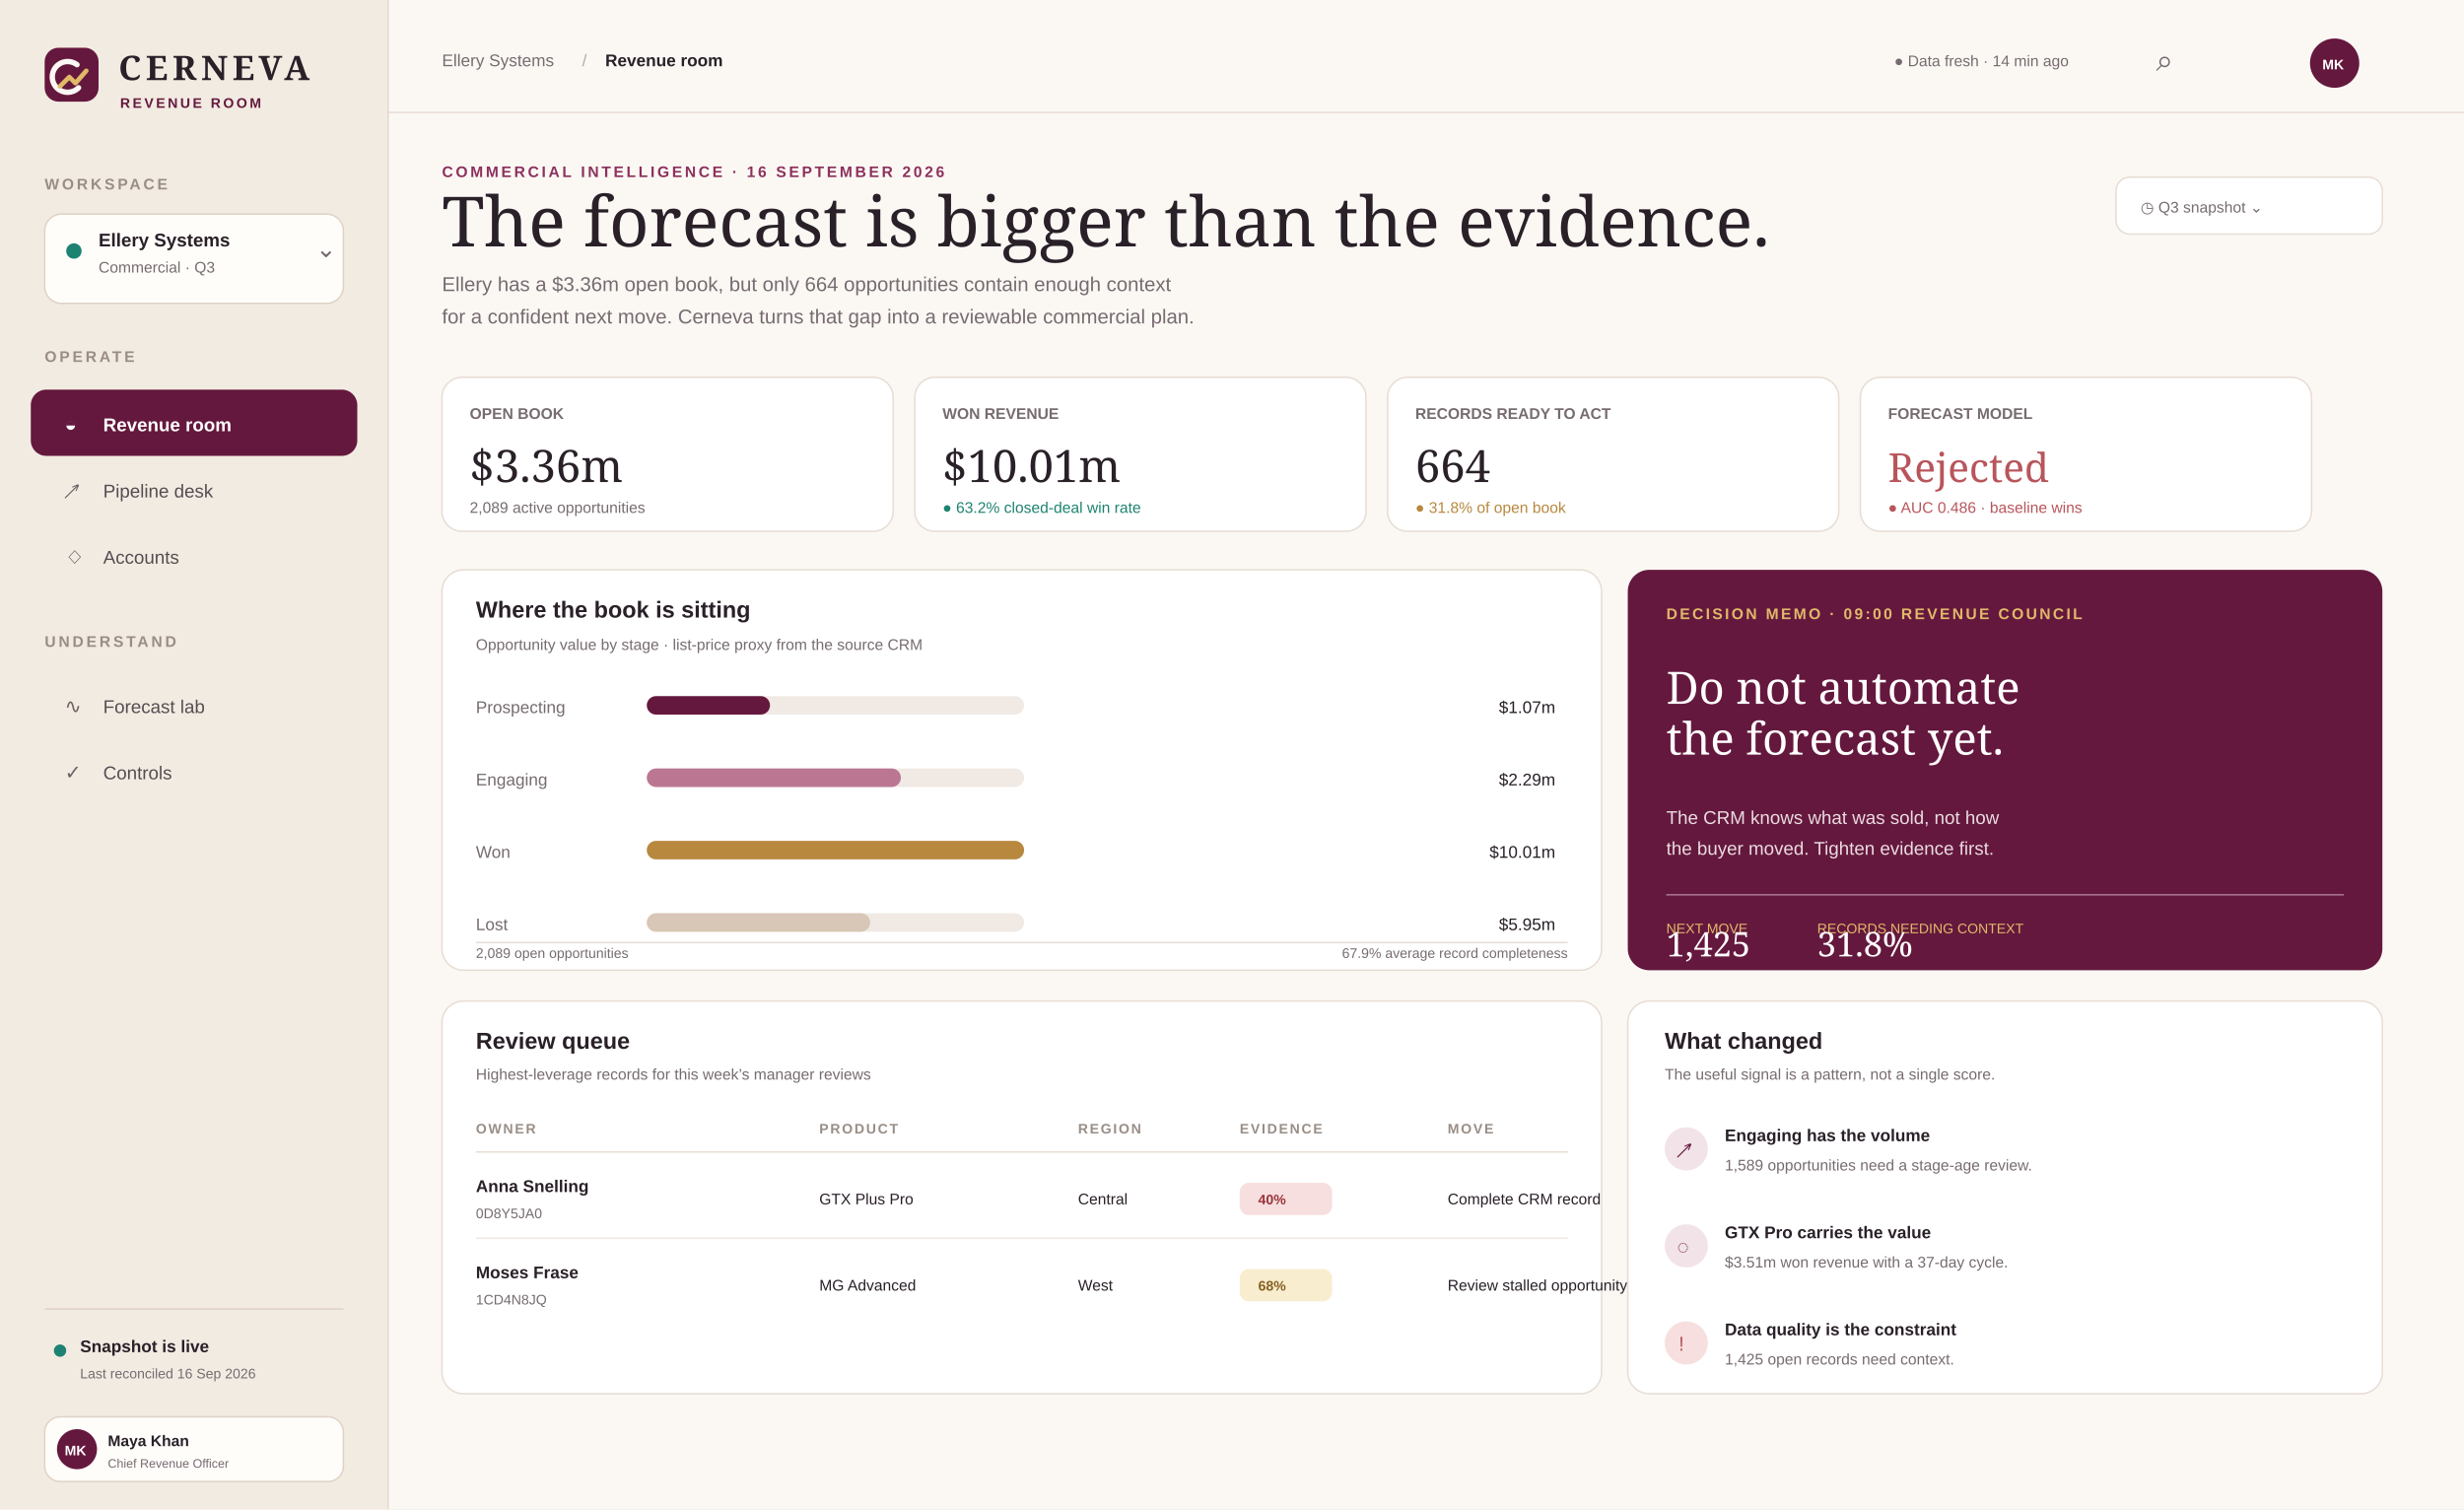
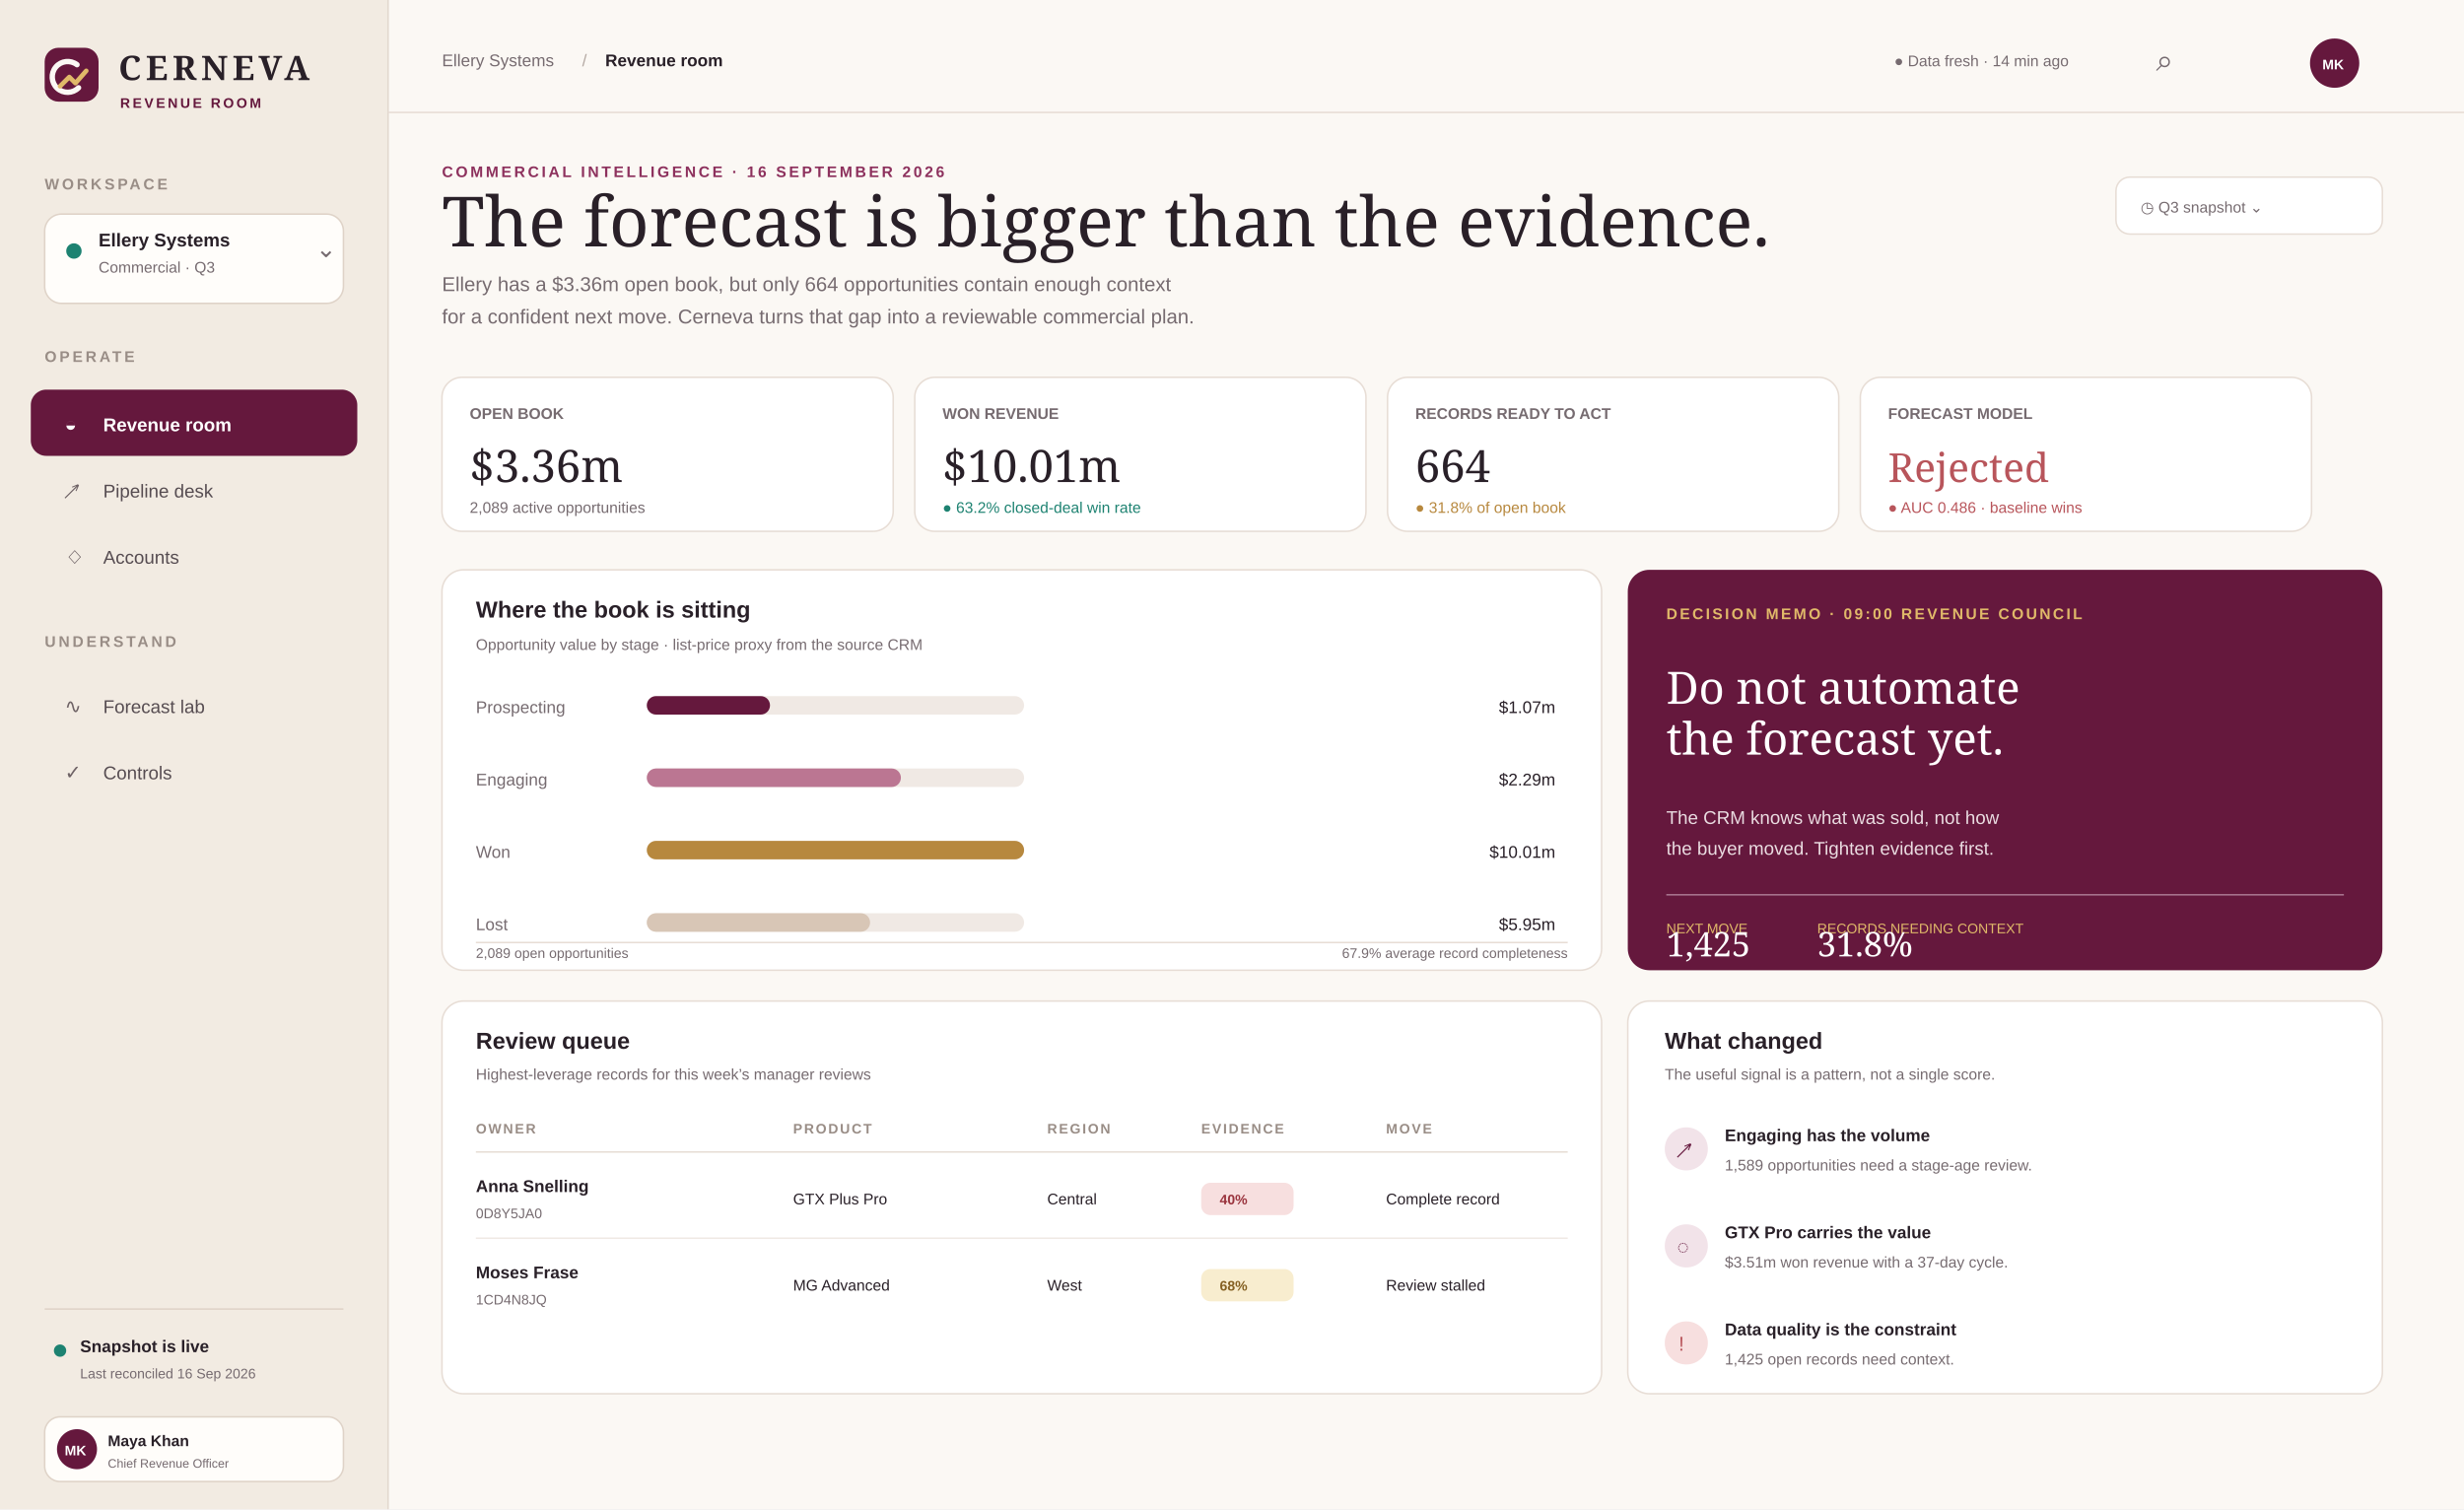
<svg xmlns="http://www.w3.org/2000/svg" width="1600" height="980" viewBox="0 0 1600 980" role="img" aria-labelledby="title desc">
  <rect width="1600" height="980" fill="#fbf8f4" />
  <rect width="252" height="980" fill="#f2ebe2" />
  <line x1="252" y1="0" x2="252" y2="980" stroke="#e2d8cf" />
  <g font-family="Arial, Helvetica, sans-serif" fill="#292028">
    <rect x="29" y="31" width="35" height="35" rx="9" fill="#65183d" />
    <path d="M50 42a10 10 0 1 0 1 15" fill="none" stroke="#fbf8f4" stroke-width="3.5" stroke-linecap="round" />
    <path d="M39 56l6-6 4 4 7-8" fill="none" stroke="#e0b969" stroke-width="3" stroke-linecap="round" stroke-linejoin="round" />
    <text x="77" y="52" font-family="Georgia, serif" font-size="22" font-weight="700" letter-spacing="3">CERNEVA</text>
    <text x="78" y="70" font-size="9" font-weight="700" letter-spacing="1.6" fill="#65183d">REVENUE ROOM</text>
    <text x="29" y="123" font-size="10" font-weight="700" letter-spacing="1.8" fill="#998d86">WORKSPACE</text>
    <rect x="29" y="139" width="194" height="58" rx="11" fill="#fffdfa" stroke="#dfd3c8" />
    <circle cx="48" cy="163" r="5" fill="#1d8271" />
    <text x="64" y="160" font-size="12" font-weight="700">Ellery Systems</text>
    <text x="64" y="177" font-size="10" fill="#766b70">Commercial · Q3</text>
    <text x="205" y="167" font-size="16" fill="#766b70">⌄</text>
    <text x="29" y="235" font-size="10" font-weight="700" letter-spacing="1.8" fill="#998d86">OPERATE</text>
    <rect x="20" y="253" width="212" height="43" rx="10" fill="#65183d" />
    <text x="42" y="280" font-size="13" fill="#fff">◒</text>
    <text x="67" y="280" font-size="12" fill="#fff" font-weight="700">Revenue room</text>
    <text x="42" y="323" font-size="13" fill="#6e6265">↗</text>
    <text x="67" y="323" font-size="12" fill="#564c51">Pipeline desk</text>
    <text x="42" y="366" font-size="13" fill="#6e6265">◇</text>
    <text x="67" y="366" font-size="12" fill="#564c51">Accounts</text>
    <text x="29" y="420" font-size="10" font-weight="700" letter-spacing="1.8" fill="#998d86">UNDERSTAND</text>
    <text x="42" y="463" font-size="13" fill="#6e6265">∿</text>
    <text x="67" y="463" font-size="12" fill="#564c51">Forecast lab</text>
    <text x="42" y="506" font-size="13" fill="#6e6265">✓</text>
    <text x="67" y="506" font-size="12" fill="#564c51">Controls</text>
    <line x1="29" y1="850" x2="223" y2="850" stroke="#dfd3c8" />
    <circle cx="39" cy="877" r="4" fill="#1d8271" />
    <text x="52" y="878" font-size="11" font-weight="700">Snapshot is live</text>
    <text x="52" y="895" font-size="9" fill="#766b70">Last reconciled 16 Sep 2026</text>
    <rect x="29" y="920" width="194" height="42" rx="10" fill="#fffdfa" stroke="#dfd3c8" />
    <circle cx="50" cy="941" r="13" fill="#65183d" />
    <text x="42" y="945" font-size="9" fill="#fff" font-weight="700">MK</text>
    <text x="70" y="939" font-size="10" font-weight="700">Maya Khan</text>
    <text x="70" y="953" font-size="8" fill="#766b70">Chief Revenue Officer</text>
    <line x1="252" y1="73" x2="1600" y2="73" stroke="#e7ddd5" />
    <text x="287" y="43" font-size="11" fill="#766b70">Ellery Systems</text>
    <text x="378" y="43" font-size="11" fill="#b4a9a3">/</text>
    <text x="393" y="43" font-size="11" font-weight="700">Revenue room</text>
    <text x="1230" y="43" font-size="10" fill="#766b70">● Data fresh · 14 min ago</text>
    <text x="1400" y="46" font-size="20" fill="#766b70">⌕</text>
    <circle cx="1516" cy="41" r="16" fill="#65183d" />
    <text x="1508" y="45" font-size="9" fill="#fff" font-weight="700">MK</text>
    <text x="287" y="115" font-size="10" font-weight="700" letter-spacing="1.7" fill="#8d315d">COMMERCIAL INTELLIGENCE · 16 SEPTEMBER 2026</text>
    <text x="287" y="160" font-family="Georgia, serif" font-size="45" fill="#292028">The forecast is bigger than the evidence.</text>
    <text x="287" y="189" font-size="13" fill="#766b70">Ellery has a $3.36m open book, but only 664 opportunities contain enough context</text>
    <text x="287" y="210" font-size="13" fill="#766b70">for a confident next move. Cerneva turns that gap into a reviewable commercial plan.</text>
    <rect x="1374" y="115" width="173" height="37" rx="9" fill="#fff" stroke="#e7ddd5" />
    <text x="1390" y="138" font-size="10" fill="#766b70">◷ Q3 snapshot  ⌄</text>
    <g transform="translate(287 245)">
      <rect width="293" height="100" rx="13" fill="#fff" stroke="#e7ddd5" />
      <text x="18" y="27" font-size="10" fill="#766b70" font-weight="700">OPEN BOOK</text>
      <text x="18" y="68" font-family="Georgia, serif" font-size="29">$3.36m</text>
      <text x="18" y="88" font-size="10" fill="#766b70">2,089 active opportunities</text>
      <rect x="307" width="293" height="100" rx="13" fill="#fff" stroke="#e7ddd5" />
      <text x="325" y="27" font-size="10" fill="#766b70" font-weight="700">WON REVENUE</text>
      <text x="325" y="68" font-family="Georgia, serif" font-size="29">$10.01m</text>
      <text x="325" y="88" font-size="10" fill="#1d8271">● 63.2% closed-deal win rate</text>
      <rect x="614" width="293" height="100" rx="13" fill="#fff" stroke="#e7ddd5" />
      <text x="632" y="27" font-size="10" fill="#766b70" font-weight="700">RECORDS READY TO ACT</text>
      <text x="632" y="68" font-family="Georgia, serif" font-size="29">664</text>
      <text x="632" y="88" font-size="10" fill="#b7883e">● 31.8% of open book</text>
      <rect x="921" width="293" height="100" rx="13" fill="#fff" stroke="#e7ddd5" />
      <text x="939" y="27" font-size="10" fill="#766b70" font-weight="700">FORECAST MODEL</text>
      <text x="939" y="68" font-family="Georgia, serif" font-size="26" fill="#b8555b">Rejected</text>
      <text x="939" y="88" font-size="10" fill="#b8555b">● AUC 0.486 · baseline wins</text>
    </g>
    <rect x="287" y="370" width="753" height="260" rx="14" fill="#fff" stroke="#e7ddd5" />
    <text x="309" y="401" font-size="15" font-weight="700">Where the book is sitting</text>
    <text x="309" y="422" font-size="10" fill="#766b70">Opportunity value by stage · list-price proxy from the source CRM</text>
    <g font-size="11" fill="#766b70">
      <text x="309" y="463">Prospecting</text>
      <text x="309" y="510">Engaging</text>
      <text x="309" y="557">Won</text>
      <text x="309" y="604">Lost</text>
    </g>
    <g>
      <rect x="420" y="452" width="245" height="12" rx="6" fill="#f0e9e4" />
      <rect x="420" y="452" width="80" height="12" rx="6" fill="#65183d" />
      <text x="1010" y="463" text-anchor="end" font-size="11">$1.07m</text>
      <rect x="420" y="499" width="245" height="12" rx="6" fill="#f0e9e4" />
      <rect x="420" y="499" width="165" height="12" rx="6" fill="#bb7692" />
      <text x="1010" y="510" text-anchor="end" font-size="11">$2.29m</text>
      <rect x="420" y="546" width="245" height="12" rx="6" fill="#f0e9e4" />
      <rect x="420" y="546" width="245" height="12" rx="6" fill="#b7883e" />
      <text x="1010" y="557" text-anchor="end" font-size="11">$10.01m</text>
      <rect x="420" y="593" width="245" height="12" rx="6" fill="#f0e9e4" />
      <rect x="420" y="593" width="145" height="12" rx="6" fill="#d8c6b6" />
      <text x="1010" y="604" text-anchor="end" font-size="11">$5.95m</text>
    </g>
    <line x1="309" y1="612" x2="1018" y2="612" stroke="#e7ddd5" />
    <text x="309" y="622" font-size="9" fill="#766b70">2,089 open opportunities</text>
    <text x="1018" y="622" text-anchor="end" font-size="9" fill="#766b70">67.9% average record completeness</text>
    <rect x="1057" y="370" width="490" height="260" rx="14" fill="#65183d" />
    <text x="1082" y="402" font-size="10" font-weight="700" letter-spacing="1.5" fill="#e0b969">DECISION MEMO · 09:00 REVENUE COUNCIL</text>
    <text x="1082" y="457" font-family="Georgia, serif" font-size="29" fill="#fff">Do not automate</text>
    <text x="1082" y="490" font-family="Georgia, serif" font-size="29" fill="#fff">the forecast yet.</text>
    <text x="1082" y="535" font-size="12" fill="#eadce1">The CRM knows what was sold, not how</text>
    <text x="1082" y="555" font-size="12" fill="#eadce1">the buyer moved. Tighten evidence first.</text>
    <line x1="1082" y1="581" x2="1522" y2="581" stroke="#a8738e" />
    <text x="1082" y="606" font-size="9" fill="#e0b969">NEXT MOVE</text>
    <text x="1180" y="606" font-size="9" fill="#e0b969">RECORDS NEEDING CONTEXT</text>
    <text x="1082" y="621" font-family="Georgia, serif" font-size="22" fill="#fff">1,425</text>
    <text x="1180" y="621" font-family="Georgia, serif" font-size="22" fill="#fff">31.8%</text>
    <rect x="287" y="650" width="753" height="255" rx="14" fill="#fff" stroke="#e7ddd5" />
    <text x="309" y="681" font-size="15" font-weight="700">Review queue</text>
    <text x="309" y="701" font-size="10" fill="#766b70">Highest-leverage records for this week’s manager reviews</text>
    <text x="309" y="736" font-size="9" font-weight="700" letter-spacing="1.1" fill="#998d86">OWNER</text>
-     <text x="532" y="736" font-size="9" font-weight="700" letter-spacing="1.1" fill="#998d86">PRODUCT</text>
-     <text x="700" y="736" font-size="9" font-weight="700" letter-spacing="1.1" fill="#998d86">REGION</text>
-     <text x="805" y="736" font-size="9" font-weight="700" letter-spacing="1.1" fill="#998d86">EVIDENCE</text>
-     <text x="940" y="736" font-size="9" font-weight="700" letter-spacing="1.1" fill="#998d86">MOVE</text>
+     <text x="515" y="736" font-size="9" font-weight="700" letter-spacing="1.1" fill="#998d86">PRODUCT</text>
+     <text x="680" y="736" font-size="9" font-weight="700" letter-spacing="1.1" fill="#998d86">REGION</text>
+     <text x="780" y="736" font-size="9" font-weight="700" letter-spacing="1.1" fill="#998d86">EVIDENCE</text>
+     <text x="900" y="736" font-size="9" font-weight="700" letter-spacing="1.1" fill="#998d86">MOVE</text>
    <line x1="309" y1="748" x2="1018" y2="748" stroke="#e7ddd5" />
    <text x="309" y="774" font-size="11" font-weight="700">Anna Snelling</text>
    <text x="309" y="791" font-size="9" fill="#766b70">0D8Y5JA0</text>
-     <text x="532" y="782" font-size="10">GTX Plus Pro</text>
-     <text x="700" y="782" font-size="10">Central</text>
-     <rect x="805" y="768" width="60" height="21" rx="6" fill="#f7dfdf" />
-     <text x="817" y="782" font-size="9" fill="#9a343e" font-weight="700">40%</text>
-     <text x="940" y="782" font-size="10">Complete CRM record</text>
+     <text x="515" y="782" font-size="10">GTX Plus Pro</text>
+     <text x="680" y="782" font-size="10">Central</text>
+     <rect x="780" y="768" width="60" height="21" rx="6" fill="#f7dfdf" />
+     <text x="792" y="782" font-size="9" fill="#9a343e" font-weight="700">40%</text>
+     <text x="900" y="782" font-size="10">Complete record</text>
    <line x1="309" y1="804" x2="1018" y2="804" stroke="#f0e9e4" />
    <text x="309" y="830" font-size="11" font-weight="700">Moses Frase</text>
    <text x="309" y="847" font-size="9" fill="#766b70">1CD4N8JQ</text>
-     <text x="532" y="838" font-size="10">MG Advanced</text>
-     <text x="700" y="838" font-size="10">West</text>
-     <rect x="805" y="824" width="60" height="21" rx="6" fill="#f8edcf" />
-     <text x="817" y="838" font-size="9" fill="#856022" font-weight="700">68%</text>
-     <text x="940" y="838" font-size="10">Review stalled opportunity</text>
+     <text x="515" y="838" font-size="10">MG Advanced</text>
+     <text x="680" y="838" font-size="10">West</text>
+     <rect x="780" y="824" width="60" height="21" rx="6" fill="#f8edcf" />
+     <text x="792" y="838" font-size="9" fill="#856022" font-weight="700">68%</text>
+     <text x="900" y="838" font-size="10">Review stalled</text>
    <rect x="1057" y="650" width="490" height="255" rx="14" fill="#fff" stroke="#e7ddd5" />
    <text x="1081" y="681" font-size="15" font-weight="700">What changed</text>
    <text x="1081" y="701" font-size="10" fill="#766b70">The useful signal is a pattern, not a single score.</text>
    <circle cx="1095" cy="746" r="14" fill="#f2e3e9" />
    <text x="1089" y="751" font-size="13" fill="#65183d">↗</text>
    <text x="1120" y="741" font-size="11" font-weight="700">Engaging has the volume</text>
    <text x="1120" y="760" font-size="10" fill="#766b70">1,589 opportunities need a stage-age review.</text>
    <circle cx="1095" cy="809" r="14" fill="#f2e3e9" />
    <text x="1089" y="814" font-size="13" fill="#65183d">◌</text>
    <text x="1120" y="804" font-size="11" font-weight="700">GTX Pro carries the value</text>
    <text x="1120" y="823" font-size="10" fill="#766b70">$3.51m won revenue with a 37-day cycle.</text>
    <circle cx="1095" cy="872" r="14" fill="#f7dfdf" />
    <text x="1090" y="877" font-size="13" fill="#b8555b">!</text>
    <text x="1120" y="867" font-size="11" font-weight="700">Data quality is the constraint</text>
    <text x="1120" y="886" font-size="10" fill="#766b70">1,425 open records need context.</text>
  </g>
</svg>
